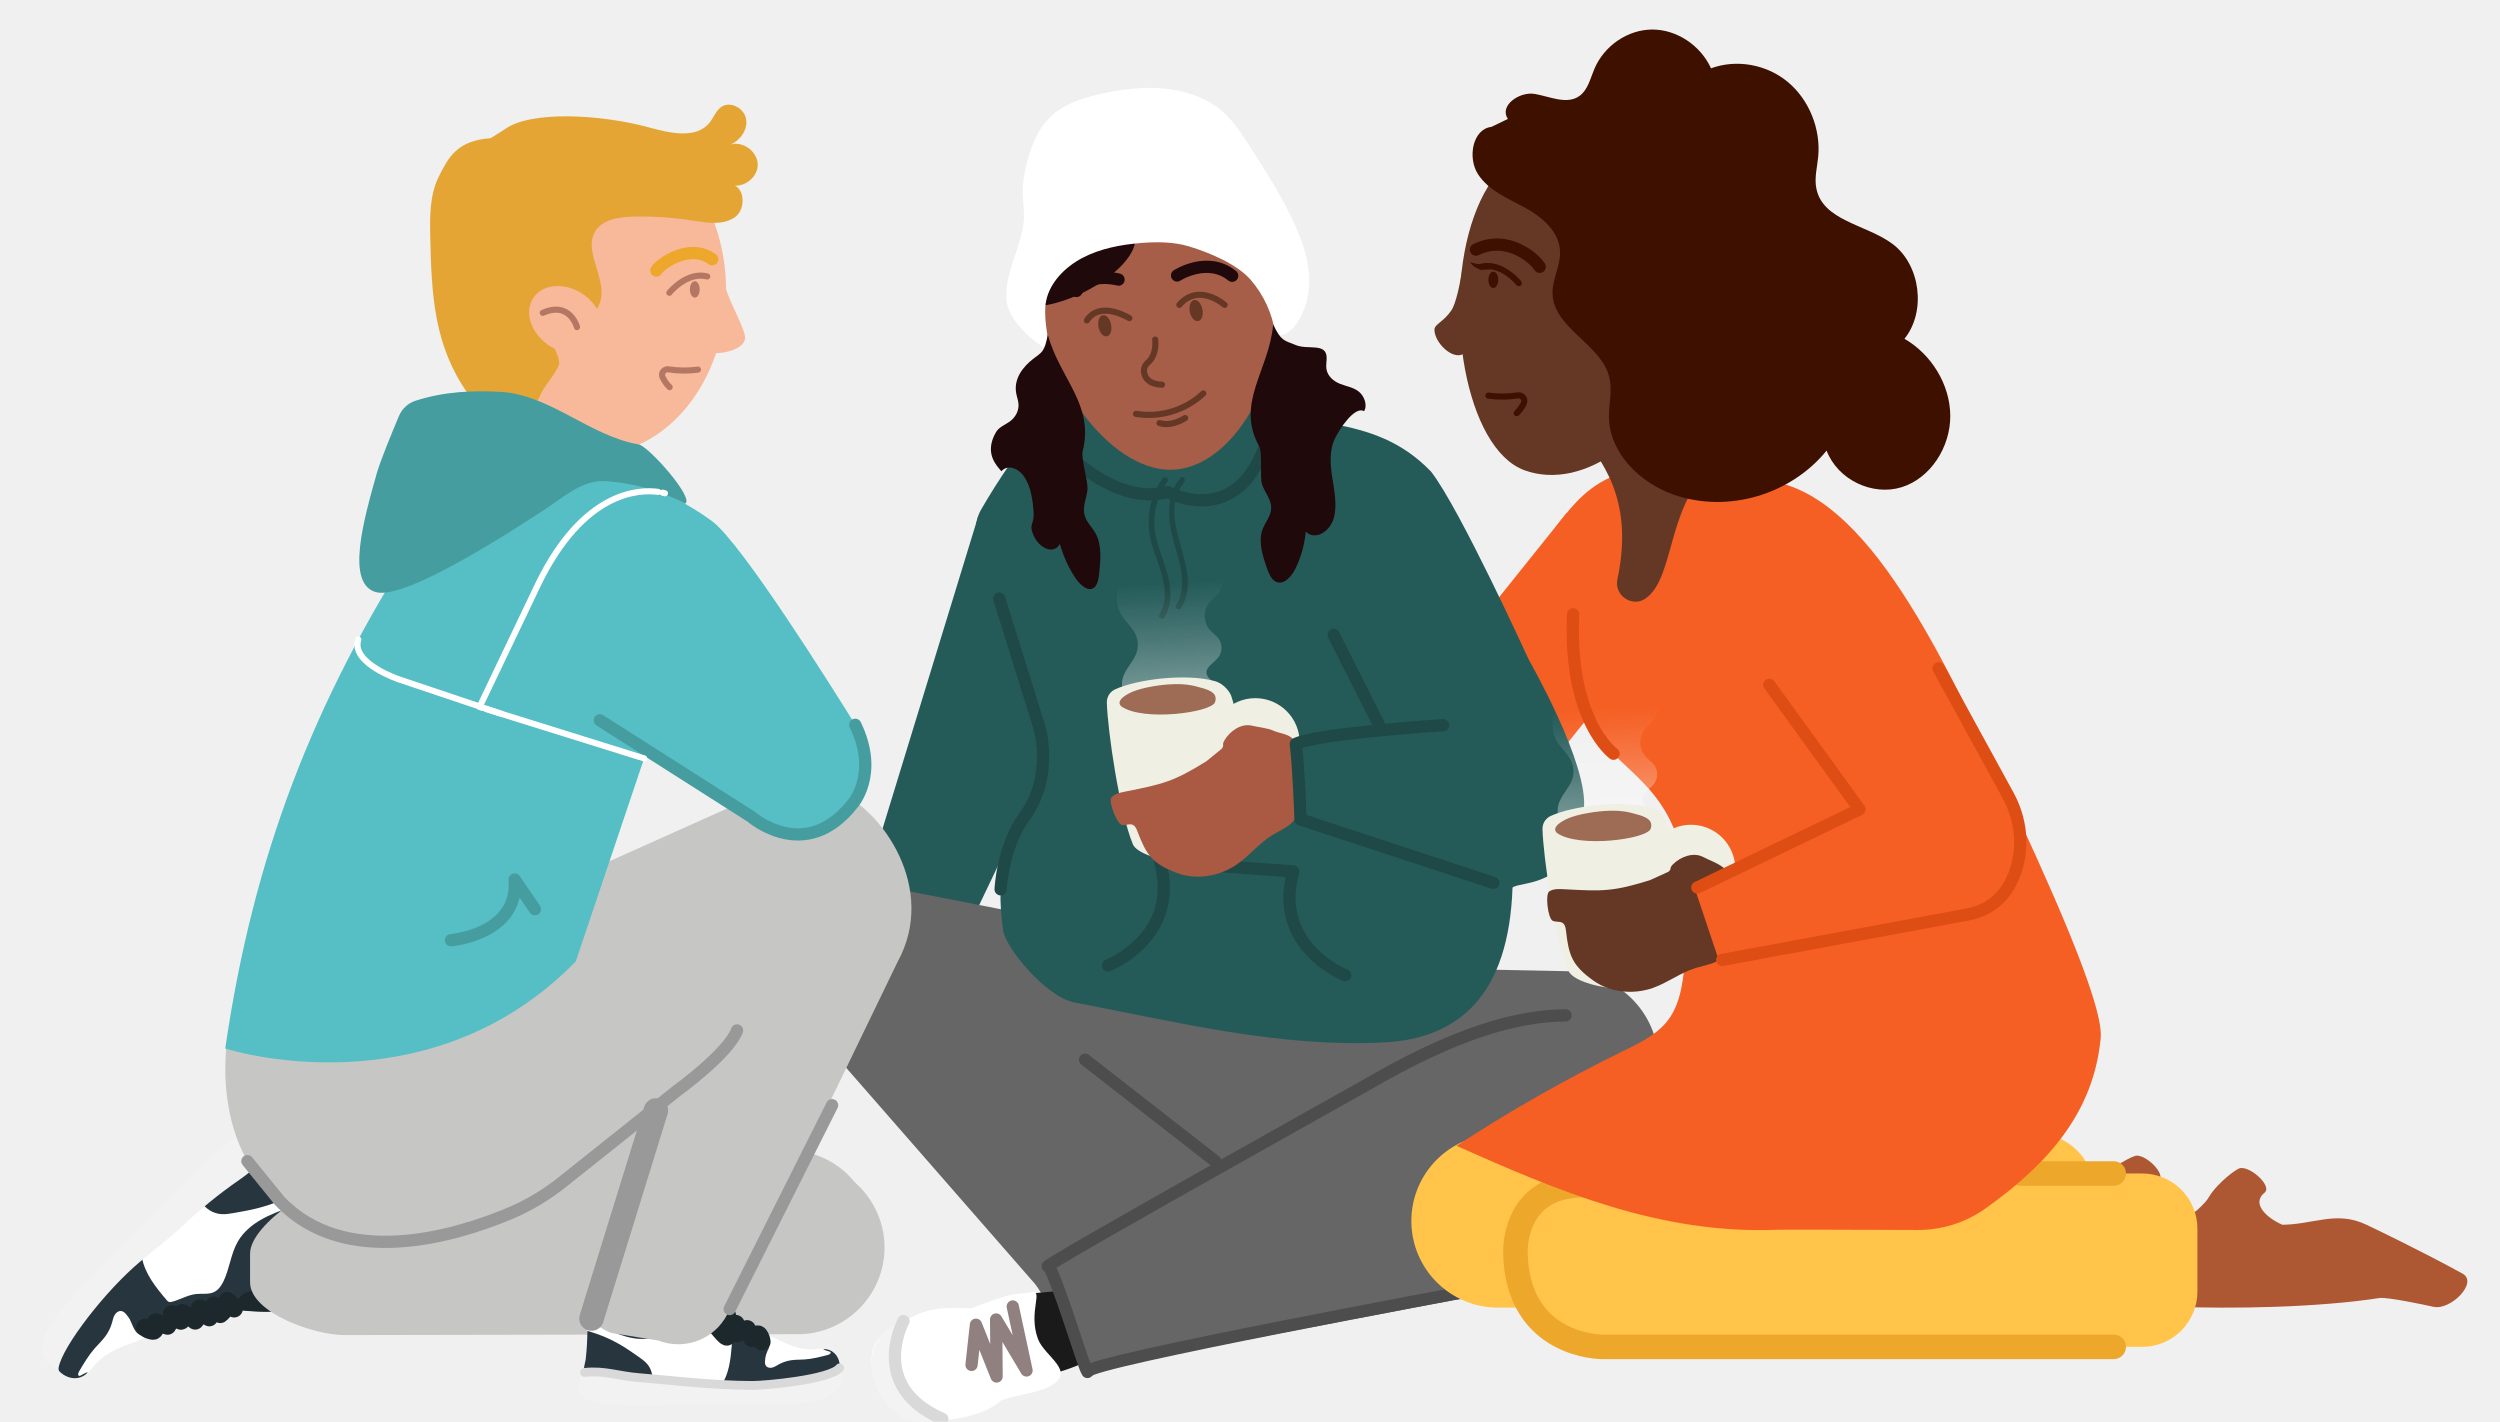
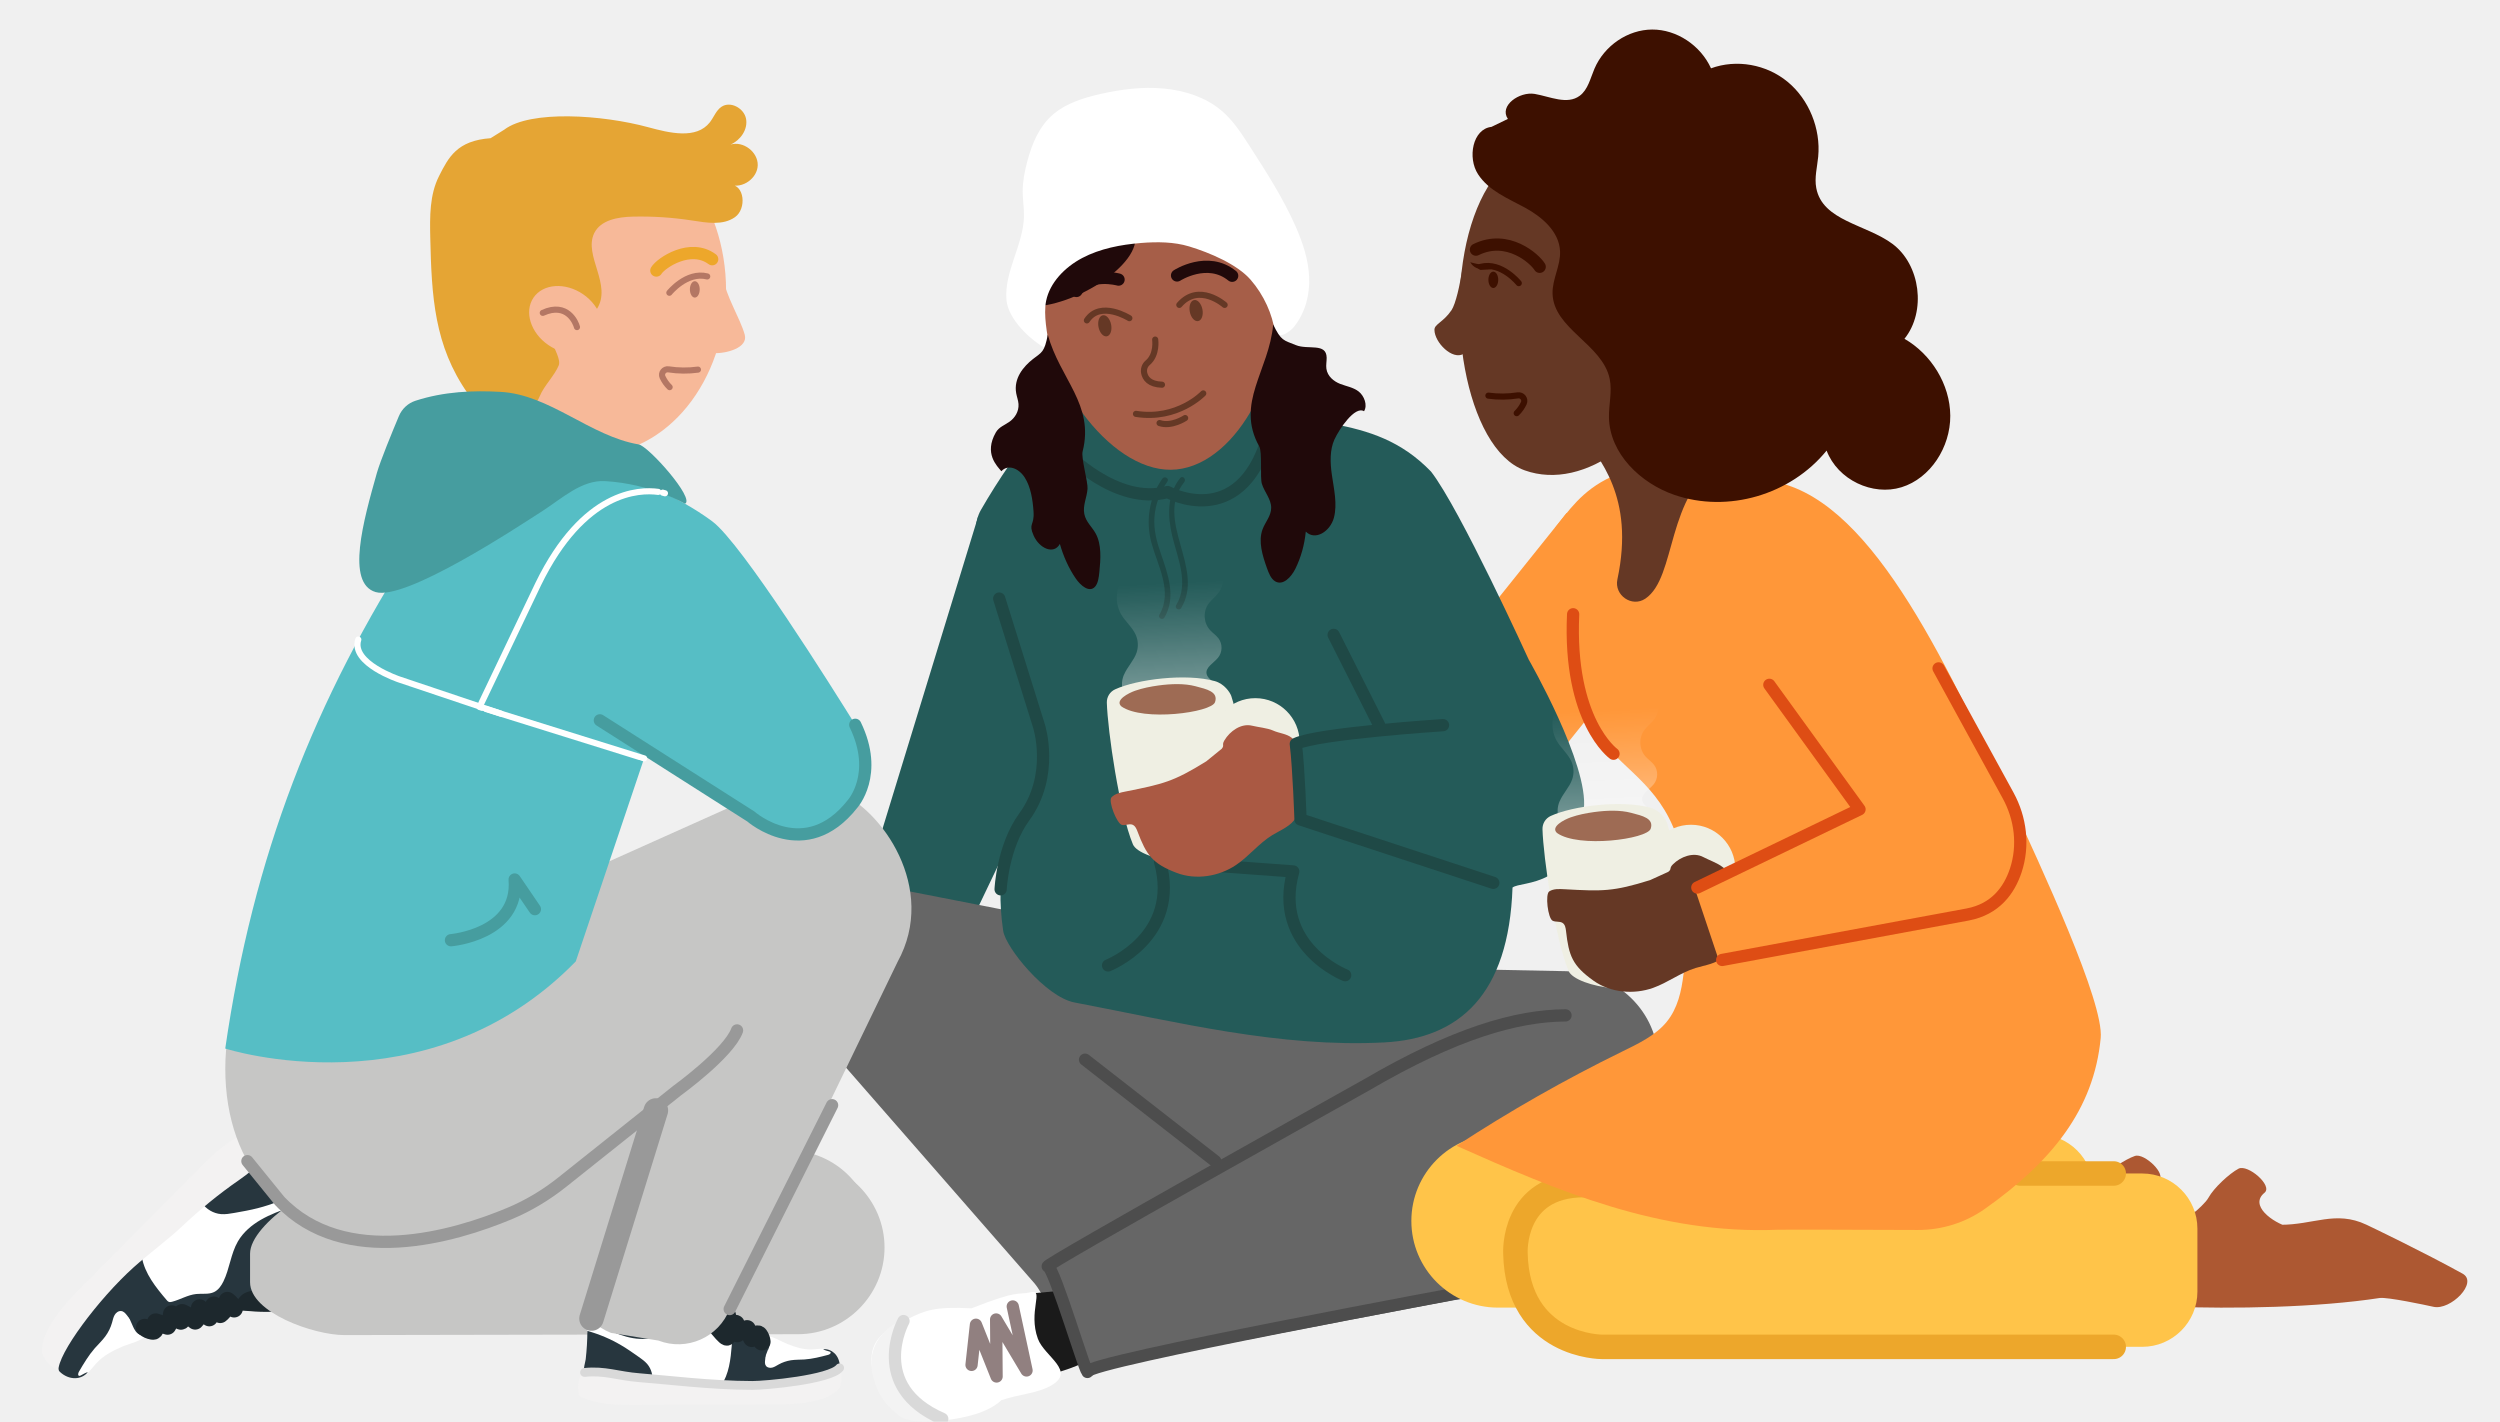
<svg xmlns="http://www.w3.org/2000/svg" width="204" height="116" viewBox="0 0 204 116" fill="none">
  <g clip-path="url(#clip0_630_14857)">
-     <path d="M127.833 41.859L100.189 76.37L109.392 83.754L137.035 49.243L127.833 41.859Z" fill="#F55F24" />
+     <path d="M127.833 41.859L100.189 76.37L109.392 83.754L137.035 49.243L127.833 41.859Z" fill="#FF9739" />
    <path d="M79.82 42.135L70.501 72.566L79.149 75.426L90.415 51.864" fill="#245B59" />
    <path d="M105.311 78.816L73.318 72.562C69.901 72.668 66.886 74.864 65.847 78.005C65.033 80.46 65.558 83.11 67.238 85.058L84.388 104.69C85.937 106.488 87.021 111.777 89.481 111.657L118.88 106.03C120.399 105.955 122.24 105.084 123.496 104.24C126.301 102.355 132.219 101.473 133.948 96.278C135.002 93.106 135.31 89.623 135.313 86.646C135.313 82.589 131.976 79.33 127.745 79.248L105.731 78.812C105.592 78.812 105.45 78.812 105.311 78.812V78.816Z" fill="#666666" />
    <path d="M82.588 105.681L85.179 112.321C85.179 112.321 88.483 111.409 88.371 111.101C88.258 110.793 86.316 105.347 86.316 105.347L82.588 105.685V105.681Z" fill="#1A1A1A" />
    <path d="M74.038 107.651C73.029 108.102 71.987 108.665 71.469 109.547C70.951 110.425 71.075 111.42 71.311 112.309C71.559 113.24 71.938 114.164 72.677 114.824C73.775 115.808 75.538 116.078 77.214 115.879C78.538 115.722 80.578 115.335 81.711 114.254C83.185 113.758 84.651 113.695 85.746 113.075C87.862 111.882 85.229 110.707 84.692 109.246C83.879 107.024 85.206 105.2 84.152 105.44C82.967 105.711 83.29 105.177 79.277 106.758C76.269 106.608 75.478 106.923 74.038 107.651Z" fill="white" />
    <path d="M82.641 106.607L83.766 111.829L81.284 107.67L81.321 112.321L79.637 108.098L79.277 111.375" stroke="#918080" stroke-linecap="round" stroke-linejoin="round" />
    <path d="M71.574 113.312C71.956 114.239 72.635 114.956 73.415 115.545C74.349 116.247 76.404 115.921 76.888 115.94C72.144 114.036 72.635 109.13 73.726 107.58C73.726 107.58 72.53 108.222 71.979 108.894C70.831 110.215 70.947 111.788 71.574 113.312Z" fill="#F3F3F3" />
    <path d="M73.727 107.798C73.727 107.798 70.805 113.136 76.888 115.778" stroke="#D9D9D9" stroke-linecap="round" stroke-linejoin="round" />
    <path d="M127.746 82.855C123.782 82.877 118.734 84.3 111.484 88.541C111.484 88.541 84.981 103.342 85.499 103.342C86.016 103.342 88.765 112.719 88.765 111.915C88.765 111.112 119.945 105.343 119.945 105.343" stroke="#4D4D4D" stroke-linecap="round" stroke-linejoin="round" />
    <path d="M99.165 94.754L88.54 86.47" stroke="#4D4D4D" stroke-linecap="round" stroke-linejoin="round" />
    <path d="M124.746 53.828C124.746 53.828 119.147 41.539 116.777 38.487C111.882 33.401 106.054 35.27 99.837 32.26C92.385 28.652 100.452 25.608 92.778 28.254C87.817 29.966 82.735 36.91 80.039 41.617C77.871 45.397 84.535 55.495 85 58.779C86.414 68.708 80.444 66.02 81.858 75.949C82.049 77.304 85.327 81.354 87.678 81.801C96.09 83.407 104.427 85.502 112.947 85.062C119.098 84.743 123.118 81.166 123.422 72.424C124.168 71.835 128.541 72.612 129.239 66.031C129.677 62.413 124.746 53.828 124.746 53.828Z" fill="#245B59" />
    <path d="M109.767 79.578C109.767 79.578 103.819 77.251 105.529 71.11L94.657 70.311C96.367 76.448 90.419 78.779 90.419 78.779" stroke="#1F4946" stroke-linecap="round" stroke-linejoin="round" />
    <path d="M86.901 36.854C86.901 36.854 91.06 41.295 95.279 40.15C95.279 40.15 101.107 43.363 103.425 35.762" stroke="#1F4946" stroke-linecap="round" stroke-linejoin="round" />
    <path d="M96.304 39.005C95.216 40.36 95.269 42.117 95.651 43.727C96.082 45.544 97.054 47.605 95.978 49.38C95.82 49.639 96.225 49.876 96.383 49.616C98.355 46.362 94.144 42.443 96.638 39.335C96.825 39.102 96.495 38.768 96.308 39.005H96.304Z" fill="#1F4946" />
    <path d="M94.852 39.053C93.769 40.593 93.472 42.496 93.96 44.305C94.447 46.114 95.722 48.284 94.609 50.157C94.455 50.416 94.86 50.652 95.014 50.393C96.007 48.723 95.295 46.824 94.717 45.15C94.383 44.185 94.125 43.213 94.204 42.184C94.282 41.156 94.657 40.146 95.261 39.29C95.434 39.042 95.029 38.809 94.856 39.053H94.852Z" fill="#1F4946" />
    <path opacity="0.48" d="M91.713 55.07C91.976 54.432 92.523 53.906 92.745 53.253C92.902 52.784 92.88 52.266 92.681 51.812C92.407 51.189 91.83 50.723 91.485 50.13C90.84 49.015 91.132 47.574 91.95 46.549C92.621 45.708 93.66 44.984 93.716 43.944C94.065 43.779 94.485 43.839 94.868 43.907C95.591 44.031 96.315 44.154 97.039 44.278C97.789 44.406 98.588 44.556 99.124 45.051C99.634 45.521 99.814 46.215 99.829 46.88C99.84 47.375 99.769 47.889 99.48 48.306C99.24 48.651 98.873 48.91 98.625 49.248C98.149 49.898 98.205 50.832 98.749 51.425C98.959 51.654 99.233 51.834 99.42 52.078C99.777 52.544 99.762 53.223 99.383 53.681C99.026 54.109 98.352 54.454 98.457 54.984C98.513 55.265 98.783 55.457 98.996 55.663C99.503 56.147 99.758 56.909 99.431 57.514C99.023 58.272 97.965 58.46 97.058 58.557C96.443 58.621 95.828 58.689 95.216 58.752C95.021 58.775 94.823 58.794 94.631 58.756C94.17 58.67 93.69 58.362 93.255 58.201C92.82 58.039 92.497 57.852 92.201 57.525C91.601 56.861 91.368 55.896 91.706 55.074L91.713 55.07Z" fill="url(#paint0_linear_630_14857)" />
    <path d="M90.989 56.252C90.566 56.447 90.303 56.875 90.318 57.341C90.382 59.604 91.346 66.263 92.444 68.895C93.007 70.242 99.112 71.297 100.177 68.959C101.186 66.751 100.815 63.594 100.901 61.166C100.954 59.694 100.954 58.185 100.474 56.8C100.365 56.485 99.889 55.791 99.135 55.58C96.787 54.927 92.782 55.426 90.989 56.252Z" fill="#EFEFE3" />
    <path d="M91.506 57.645C90.936 57.135 92.106 56.545 92.624 56.365C93.235 56.151 93.884 56.024 94.533 55.934C95.568 55.795 96.644 55.757 97.556 55.998C98.467 56.238 99.434 56.444 99.146 57.296C98.857 58.148 93.261 58.892 91.503 57.642L91.506 57.645Z" fill="#9E6B54" />
    <path d="M102.435 64.214C104.434 64.214 106.054 62.593 106.054 60.592C106.054 58.592 104.434 56.97 102.435 56.97C100.437 56.97 98.816 58.592 98.816 60.592C98.816 62.593 100.437 64.214 102.435 64.214Z" fill="#EFEFE3" />
    <path d="M98.43 62.127C95.737 63.798 94.897 63.978 91.855 64.586C91.435 64.669 90.982 64.759 90.697 65.063C90.412 65.367 91.135 67.221 91.555 67.315C91.825 67.375 92.118 67.203 92.38 67.285C92.624 67.364 92.737 67.623 92.823 67.856C93.543 69.766 94.034 70.472 96.014 71.226C97.593 71.831 99.476 71.519 100.864 70.581C101.925 69.864 102.72 68.82 103.815 68.148C104.52 67.717 105.386 67.398 105.761 66.684C105.986 66.257 105.994 65.757 105.994 65.277C105.994 64.211 105.994 63.145 105.994 62.082C105.994 61.407 105.953 60.641 105.409 60.206C104.985 59.864 104.378 59.838 103.875 59.609C103.433 59.41 102.645 59.335 102.172 59.218C101.284 58.997 100.361 59.654 99.911 60.416C99.678 60.806 99.937 60.799 99.694 61.099" fill="#AA5943" />
    <path d="M121.854 72.04L106.122 66.868C106.122 66.868 105.987 62.746 105.739 60.701C107.487 59.841 117.751 59.173 117.751 59.173" stroke="#1F4946" stroke-linecap="round" stroke-linejoin="round" />
    <path d="M112.545 59.177L108.825 51.805" stroke="#1F4946" stroke-linecap="round" stroke-linejoin="round" />
    <path d="M168.159 98.38C168.83 97.892 171.02 96.822 171.53 96.165C172.04 95.508 173.42 94.596 174.208 94.326C174.992 94.056 176.878 95.891 176.113 96.327C174.763 97.096 176.477 98.56 177.827 99.074C178.108 99.183 176.822 98.778 177.122 98.811C179.822 99.138 181.739 98.263 184.105 99.607C184.559 99.866 188.489 102.134 191.489 104.082C192.719 104.877 190.199 106.679 188.849 106.236C188.257 106.041 185.181 105.076 184.559 105.091C179.447 105.208 172.592 104.536 167.54 103.77" fill="#AD5832" />
    <path d="M177.114 100.599C177.726 99.975 179.781 98.515 180.212 97.731C180.643 96.942 181.911 95.764 182.661 95.366C183.411 94.968 185.492 96.751 184.784 97.329C183.527 98.35 185.399 99.743 186.797 100.141C187.09 100.223 185.766 99.938 186.066 99.942C188.785 99.957 190.589 98.752 193.094 99.934C193.574 100.159 197.741 102.16 200.944 103.928C202.256 104.653 199.961 106.954 198.566 106.634C197.955 106.496 194.789 105.824 194.174 105.918C189.111 106.695 182.222 106.822 177.114 106.619" fill="#AD5832" />
    <path d="M119.42 28.877C118.52 29.403 117.065 27.962 117.05 26.918C117.042 26.445 117.766 26.306 118.441 25.315C118.779 24.82 119.154 23.172 119.278 22.136" fill="#653825" />
    <path d="M122.233 92.559H166.317C168.8 92.559 170.817 94.578 170.817 97.063V102.198C170.817 104.683 168.8 106.702 166.317 106.702H122.233C118.332 106.702 115.167 103.534 115.167 99.63C115.167 95.727 118.332 92.559 122.233 92.559Z" fill="#FFC449" />
    <path d="M130.724 95.757H174.808C177.291 95.757 179.309 97.776 179.309 100.261V105.396C179.309 107.881 177.291 109.901 174.808 109.901H130.724C126.823 109.901 123.658 106.733 123.658 102.829C123.658 98.925 126.823 95.757 130.724 95.757Z" fill="#FFC449" />
    <path d="M129.264 96.702C123.361 96.702 123.658 102.261 123.658 102.261C123.827 109.926 130.723 109.904 130.723 109.904H172.479" stroke="#EDA72B" stroke-width="2" stroke-linecap="round" stroke-linejoin="round" />
    <path d="M164.854 95.757H172.479" stroke="#EDA72B" stroke-width="2" stroke-linecap="round" stroke-linejoin="round" />
-     <path d="M135.992 83.395C135.085 84.495 133.697 85.156 132.373 85.805C127.689 88.099 123.17 90.67 118.854 93.5C127.097 97.179 135.467 100.745 145.06 100.347C145.525 100.328 152.527 100.351 156.48 100.366C158.449 100.373 160.377 99.773 161.982 98.632C167.393 94.799 170.859 90.561 171.417 84.705C171.695 81.815 166.692 71.023 163.861 64.909C157.92 52.078 151.736 39.511 143.594 39.173C131.601 35.761 128.901 40.573 126.902 43.062L127.547 44.312C126.977 46.733 128.447 51.178 128.683 54.642C129.418 65.359 139.653 60.46 137.376 79.477C137.211 80.862 136.904 82.288 135.992 83.392V83.395Z" fill="#F55F24" />
+     <path d="M135.992 83.395C135.085 84.495 133.697 85.156 132.373 85.805C127.689 88.099 123.17 90.67 118.854 93.5C127.097 97.179 135.467 100.745 145.06 100.347C145.525 100.328 152.527 100.351 156.48 100.366C158.449 100.373 160.377 99.773 161.982 98.632C167.393 94.799 170.859 90.561 171.417 84.705C171.695 81.815 166.692 71.023 163.861 64.909C157.92 52.078 151.736 39.511 143.594 39.173C131.601 35.761 128.901 40.573 126.902 43.062L127.547 44.312C126.977 46.733 128.447 51.178 128.683 54.642C129.418 65.359 139.653 60.46 137.376 79.477C137.211 80.862 136.904 82.288 135.992 83.392V83.395Z" fill="#FF9739" />
    <path d="M129.137 35.476C130.386 37.375 133.438 40.457 131.979 47.278C131.702 48.573 133.165 49.59 134.26 48.85C136.851 47.101 135.88 40.371 140.53 37.533C141.235 37.101 134.818 38.318 135.167 37.567C135.842 36.118 134.203 35.153 133.427 32.747" fill="#653825" />
    <path d="M137.973 28.318C135.359 35.623 129.291 40.127 124.42 38.382C119.548 36.636 117.662 24.97 120.276 17.665C122.889 10.36 129.014 10.18 133.885 11.925C138.757 13.671 140.587 21.009 137.973 28.314V28.318Z" fill="#653825" />
    <path d="M24.602 97.746C24.726 98.008 24.879 98.376 24.879 98.376C24.879 98.376 24.249 98.594 24.148 98.62C22.678 98.966 21.523 100.069 20.447 101.128C19.921 101.642 19.378 102.19 19.19 102.899C19.07 103.342 19.104 103.815 18.973 104.254C18.804 104.825 18.376 105.29 17.885 105.621C17.394 105.951 16.828 106.161 16.272 106.368C15.515 106.649 14.69 106.935 13.914 106.713C13.152 106.495 12.597 105.831 12.248 105.122C11.9 104.412 11.705 103.635 11.371 102.914C11.315 102.79 11.251 102.659 11.262 102.524C11.277 102.359 11.397 102.227 11.51 102.107C12.455 101.124 13.471 100.212 14.551 99.378C14.836 99.161 15.125 98.943 15.361 98.673C15.496 98.515 15.612 98.342 15.759 98.196C16.085 97.873 16.565 97.712 17.019 97.776C17.484 97.839 17.892 98.117 18.343 98.241C18.864 98.387 19.423 98.327 19.948 98.196C20.506 98.057 21.02 97.746 21.59 97.663C24.324 97.273 24.103 96.71 24.602 97.757V97.746Z" fill="white" />
    <path d="M7.886 111.21C7.541 111.586 7.26 112.048 6.799 112.262C6.604 112.352 6.341 112.378 6.199 112.22C6.015 112.018 6.146 111.698 6.289 111.466C7.29 109.799 8.415 108.204 9.649 106.702C9.694 106.646 9.746 106.586 9.818 106.575C9.874 106.567 9.934 106.59 9.983 106.62C10.376 106.86 10.466 107.378 10.669 107.795C10.965 108.395 11.453 108.587 11.989 108.891C11.697 109.401 10.459 109.671 9.938 109.9C9.191 110.227 8.449 110.606 7.89 111.214L7.886 111.21Z" fill="white" />
    <path d="M24.324 97.262C23.293 97.847 22.183 98.294 21.032 98.587C20.405 98.748 19.764 98.861 19.127 98.973C18.767 99.037 18.399 99.101 18.031 99.071C17.42 99.018 16.835 98.677 16.486 98.17C18.095 97.232 19.592 96.102 20.934 94.814C21.11 94.645 21.504 94.206 21.785 94.296C22.033 94.375 22.363 95.032 22.528 95.238C23.091 95.944 23.691 96.62 24.321 97.265L24.324 97.262Z" fill="#27363E" />
    <path d="M22.224 107.04C22.333 107.036 22.449 107.028 22.528 106.957C22.659 106.844 22.641 106.638 22.618 106.465C22.566 106.09 22.558 105.703 22.592 105.324C22.629 104.908 22.708 104.442 22.464 104.1C22.307 103.883 22.052 103.766 21.823 103.635C21.422 103.406 21.062 103.106 20.765 102.753C20.484 103.087 20.383 103.534 20.192 103.928C19.873 104.577 18.497 105.763 18.834 106.585C18.992 106.976 19.993 106.95 20.379 106.987C20.994 107.047 21.609 107.062 22.224 107.04Z" fill="#1D282D" />
    <path d="M6.135 112.46C5.678 112.471 5.228 112.265 4.894 111.95C4.838 111.897 4.785 111.837 4.767 111.762C4.744 111.668 4.624 111.398 4.662 111.308C4.913 110.726 5.018 110.238 5.273 109.652C5.419 109.315 5.873 109.056 6.064 108.744C6.327 108.32 6.432 107.723 6.769 107.359C7.977 106.053 9.676 104.213 9.646 104.307C9.619 104.401 9.754 104.724 9.781 104.818C9.949 105.411 10.114 106.004 10.283 106.597C10.403 107.025 10.534 107.472 10.85 107.787C10.441 107.644 10.309 107.021 9.882 106.98C9.664 106.961 9.462 107.115 9.353 107.306C9.244 107.498 9.203 107.715 9.143 107.926C9.031 108.331 8.839 108.718 8.588 109.056C8.333 109.401 8.018 109.694 7.733 110.017C7.223 110.602 6.825 111.274 6.435 111.942C6.368 112.059 6.338 112.257 6.469 112.272C6.51 112.276 6.548 112.257 6.585 112.239C6.773 112.141 6.975 112.013 7.167 111.965C6.934 112.272 6.518 112.46 6.135 112.46Z" fill="#27363E" />
    <path d="M10.842 108.222C10.966 108.496 11.124 108.796 11.405 108.902C11.57 108.962 11.75 108.943 11.919 108.909C12.631 108.755 13.235 108.297 13.921 108.061C14.536 107.851 15.196 107.824 15.845 107.745C16.925 107.614 17.987 107.329 18.98 106.908C19.04 106.882 19.104 106.856 19.149 106.803C19.213 106.728 19.224 106.623 19.239 106.525C19.326 106.026 19.693 105.595 20.169 105.429C20.409 105.347 20.687 105.321 20.867 105.148C21.129 104.893 21.069 104.457 21.006 104.089C20.934 103.658 20.893 103.218 20.878 102.783C20.871 102.535 20.874 102.276 20.987 102.062C21.103 101.841 21.317 101.694 21.523 101.559C22.532 100.891 23.829 100.152 24.898 99.585C24.996 99.532 25.101 99.476 25.153 99.379C25.232 99.236 25.18 99.052 25.123 98.894C25.048 98.677 24.857 98.286 24.857 98.286C24.857 98.286 23.961 98.399 23.702 98.493C22.881 98.793 22.052 99.093 21.294 99.529C20.537 99.964 19.851 100.546 19.412 101.3C18.83 102.306 18.737 103.534 18.227 104.574C18.054 104.923 17.818 105.264 17.465 105.433C17.026 105.643 16.502 105.538 16.01 105.591C15.316 105.666 14.705 106.052 14.034 106.225C13.944 106.248 13.846 106.266 13.76 106.225C13.696 106.199 13.648 106.143 13.602 106.09C12.714 105.047 11.81 103.924 11.577 102.584C11.607 102.757 10.449 103.68 10.287 103.842C9.965 104.168 9.62 104.386 9.687 104.874C9.834 105.989 10.385 107.194 10.842 108.218V108.222Z" fill="#27363E" />
    <path d="M14.806 100.118C13.775 101.094 12.121 102.325 10.913 103.406C8.044 105.985 4.646 110.531 4.77 111.875C4.189 111.537 3.428 110.884 3.424 110.212C3.424 109.54 3.683 108.89 4.009 108.301C4.774 106.916 5.903 105.775 7.017 104.652C8.745 102.911 10.478 101.169 12.207 99.424C13.572 98.046 14.941 96.672 16.306 95.295C16.891 94.705 17.476 94.116 18.132 93.613C18.759 93.132 19.445 92.731 20.173 92.419C20.263 92.382 20.36 92.344 20.458 92.348C20.574 92.355 20.679 92.423 20.773 92.494C21.275 92.873 22.085 93.737 21.703 94.341C21.32 94.945 20.135 95.854 19.524 96.278C17.847 97.438 16.291 98.714 14.81 100.114L14.806 100.118Z" fill="#F3F2F2" />
    <path d="M11.81 108.328C11.986 108.47 12.196 108.564 12.417 108.602C12.458 108.609 12.507 108.613 12.545 108.602C12.627 108.572 12.657 108.474 12.672 108.388C12.702 108.223 12.717 108.054 12.71 107.885C13.028 107.99 13.351 108.095 13.67 108.2C13.865 107.915 13.985 107.573 14.011 107.228C14.21 107.457 14.454 107.648 14.727 107.78C14.746 107.791 14.772 107.798 14.791 107.787C14.813 107.776 14.817 107.75 14.817 107.723C14.832 107.524 14.851 107.322 14.866 107.123C15.245 107.299 15.601 107.517 15.927 107.78C16.201 107.521 16.254 107.115 16.291 106.74C16.554 106.999 16.816 107.258 17.079 107.513C17.315 107.235 17.45 106.875 17.457 106.511C17.724 106.665 17.919 106.943 17.971 107.247C18.316 106.984 18.534 106.567 18.556 106.132C18.789 106.305 18.976 106.533 19.104 106.792" stroke="#1D282D" stroke-width="1.43" stroke-linecap="round" stroke-linejoin="round" />
    <path d="M28.847 96.034L65.112 94.728C68.998 94.728 72.178 97.911 72.178 101.799C72.178 105.688 68.998 108.871 65.112 108.871L28.105 108.943C25.618 108.943 20.405 107.118 20.405 104.63V102.302C20.405 99.814 26.361 96.03 28.847 96.03V96.034Z" fill="#C6C6C5" />
    <path d="M48.053 108.144C48.135 107.911 48.267 107.596 48.267 107.596C48.267 107.596 48.78 107.844 48.855 107.893C49.95 108.572 51.316 108.606 52.602 108.617C53.228 108.625 53.888 108.621 54.428 108.309C54.766 108.114 55.032 107.81 55.377 107.622C55.823 107.378 56.36 107.356 56.858 107.457C57.357 107.558 57.822 107.769 58.284 107.983C58.91 108.272 59.581 108.595 59.915 109.199C60.245 109.788 60.178 110.528 59.96 111.17C59.742 111.811 59.39 112.397 59.157 113.031C59.116 113.14 59.075 113.257 58.985 113.332C58.876 113.422 58.722 113.429 58.584 113.433C57.421 113.456 56.255 113.392 55.1 113.242C54.796 113.204 54.488 113.155 54.184 113.181C54.008 113.197 53.832 113.23 53.656 113.23C53.266 113.23 52.88 113.035 52.639 112.724C52.396 112.404 52.317 111.992 52.122 111.642C51.897 111.241 51.522 110.937 51.124 110.7C50.704 110.449 50.206 110.325 49.812 110.028C47.925 108.61 47.719 109.086 48.049 108.152L48.053 108.144Z" fill="white" />
    <path d="M66.271 110.115C66.706 110.096 67.156 109.987 67.561 110.137C67.734 110.201 67.906 110.344 67.899 110.528C67.887 110.761 67.617 110.873 67.389 110.929C65.776 111.331 64.137 111.613 62.483 111.778C62.423 111.785 62.356 111.789 62.303 111.751C62.262 111.721 62.243 111.673 62.232 111.624C62.138 111.241 62.397 110.873 62.525 110.498C62.708 109.957 62.528 109.544 62.389 109.038C62.873 108.906 63.785 109.492 64.238 109.668C64.887 109.923 65.562 110.141 66.267 110.115H66.271Z" fill="white" />
    <path d="M47.928 108.602C48.907 108.872 49.849 109.273 50.719 109.791C51.195 110.073 51.649 110.392 52.102 110.711C52.361 110.891 52.62 111.075 52.823 111.315C53.16 111.717 53.306 112.276 53.213 112.794C51.675 112.389 50.089 112.164 48.498 112.134C48.288 112.13 47.79 112.156 47.673 111.931C47.572 111.736 47.767 111.139 47.794 110.914C47.88 110.148 47.925 109.379 47.932 108.605L47.928 108.602Z" fill="#27363E" />
    <path d="M55.099 103.966C55.032 103.902 54.957 103.838 54.863 103.831C54.713 103.819 54.604 103.955 54.514 104.075C54.319 104.334 54.09 104.57 53.843 104.777C53.569 105.006 53.239 105.238 53.183 105.595C53.145 105.82 53.232 106.045 53.292 106.267C53.397 106.646 53.431 107.044 53.397 107.438C53.768 107.408 54.098 107.198 54.451 107.078C55.036 106.879 56.581 106.995 56.873 106.293C57.012 105.963 56.393 105.37 56.183 105.115C55.849 104.709 55.486 104.322 55.099 103.966Z" fill="#1D282D" />
    <path d="M68.087 110.418C68.372 110.689 68.518 111.083 68.529 111.477C68.529 111.541 68.529 111.612 68.492 111.668C68.451 111.74 68.357 111.976 68.282 112.006C67.775 112.205 67.419 112.438 66.913 112.637C66.62 112.753 66.189 112.637 65.885 112.708C65.473 112.806 65.049 113.102 64.625 113.117C63.106 113.177 60.972 113.26 61.044 113.222C61.115 113.181 61.231 112.907 61.269 112.832C61.528 112.374 61.782 111.912 62.041 111.454C62.225 111.124 62.416 110.775 62.416 110.396C62.578 110.726 62.278 111.184 62.514 111.469C62.634 111.612 62.848 111.642 63.028 111.593C63.208 111.544 63.365 111.436 63.53 111.345C63.845 111.169 64.19 111.053 64.546 110.996C64.906 110.944 65.278 110.955 65.642 110.933C66.302 110.888 66.947 110.722 67.588 110.553C67.697 110.523 67.835 110.422 67.768 110.332C67.746 110.306 67.712 110.291 67.678 110.283C67.505 110.231 67.307 110.186 67.164 110.099C67.49 110.054 67.854 110.193 68.087 110.426V110.418Z" fill="#27363E" />
    <path d="M62.686 110.133C62.78 109.893 62.866 109.615 62.757 109.382C62.694 109.247 62.574 109.15 62.45 109.067C61.925 108.729 61.287 108.643 60.728 108.369C60.23 108.125 59.813 107.742 59.375 107.397C58.643 106.822 57.83 106.353 56.974 106.008C56.922 105.985 56.866 105.966 56.809 105.97C56.727 105.974 56.656 106.034 56.588 106.083C56.236 106.334 55.752 106.372 55.366 106.184C55.171 106.09 54.991 105.936 54.773 105.933C54.458 105.929 54.237 106.229 54.049 106.488C53.832 106.792 53.592 107.081 53.337 107.355C53.194 107.509 53.033 107.663 52.834 107.727C52.632 107.791 52.414 107.749 52.208 107.708C51.195 107.502 49.965 107.164 48.975 106.86C48.885 106.834 48.788 106.804 48.694 106.83C48.559 106.867 48.484 107.01 48.42 107.141C48.334 107.318 48.214 107.671 48.214 107.671C48.214 107.671 48.821 108.144 49.035 108.245C49.714 108.56 50.393 108.879 51.113 109.074C51.833 109.27 52.598 109.333 53.318 109.142C54.274 108.887 55.073 108.2 56.011 107.881C56.326 107.772 56.675 107.708 56.989 107.821C57.383 107.96 57.638 108.339 57.965 108.602C58.43 108.977 59.03 109.112 59.54 109.412C59.607 109.454 59.678 109.502 59.705 109.574C59.727 109.63 59.724 109.69 59.716 109.75C59.622 110.918 59.491 112.145 58.823 113.091C58.91 112.967 60.17 113.113 60.361 113.11C60.751 113.11 61.092 113.181 61.347 112.851C61.932 112.089 62.326 111.026 62.667 110.133H62.686Z" fill="#27363E" />
    <path d="M55.403 112.633C56.614 112.667 58.355 112.926 59.739 113.001C63.028 113.181 67.82 112.486 68.559 111.601C68.709 112.156 68.773 113.012 68.368 113.417C67.963 113.823 67.415 114.059 66.864 114.217C65.566 114.592 64.198 114.6 62.847 114.604C60.751 114.611 58.655 114.615 56.558 114.622C54.901 114.626 53.247 114.634 51.589 114.637C50.88 114.637 50.172 114.641 49.47 114.551C48.803 114.465 48.143 114.292 47.516 114.04C47.438 114.01 47.359 113.973 47.303 113.909C47.235 113.834 47.216 113.729 47.201 113.631C47.13 113.098 47.16 112.089 47.753 111.953C48.349 111.818 49.613 111.987 50.239 112.1C51.953 112.411 53.663 112.584 55.403 112.633Z" fill="#F3F2F2" />
    <path d="M62.165 109.484C62.146 109.292 62.075 109.108 61.963 108.951C61.94 108.921 61.918 108.89 61.884 108.875C61.816 108.845 61.741 108.887 61.678 108.928C61.558 109.011 61.449 109.104 61.351 109.206C61.22 108.951 61.093 108.692 60.961 108.436C60.669 108.493 60.391 108.624 60.166 108.815C60.185 108.556 60.151 108.294 60.065 108.05C60.057 108.031 60.05 108.012 60.031 108.008C60.013 108.001 59.994 108.016 59.979 108.031C59.847 108.144 59.716 108.252 59.585 108.365C59.461 108.031 59.379 107.682 59.341 107.329C59.022 107.321 58.741 107.535 58.494 107.738C58.494 107.423 58.49 107.107 58.486 106.796C58.415 107.175 60.954 111.526 57.65 107.171C57.582 106.916 57.635 106.631 57.785 106.417C57.417 106.368 57.035 106.488 56.761 106.736C56.724 106.492 56.75 106.237 56.828 106.004" stroke="#1D282D" stroke-width="1.43" stroke-linecap="round" stroke-linejoin="round" />
    <path d="M68.514 111.619C67.745 112.576 62.495 113.053 61.389 113.053C58.051 113.049 54.331 112.584 52.156 112.419C50.43 112.287 49.354 111.814 47.7 111.991" stroke="#D9D9D9" stroke-width="0.72" stroke-miterlimit="10" stroke-linecap="round" />
    <path d="M31.427 84.487L66.399 94.183C70.104 95.354 72.178 99.348 71.004 103.057C69.834 106.766 65.844 108.841 62.138 107.666L28.337 96.968C25.967 96.218 24.654 93.688 25.404 91.315L25.779 87.419C26.529 85.047 29.057 83.733 31.427 84.484V84.487Z" fill="#C6C6C5" />
    <path d="M47.291 102.944L59.168 68.624C60.57 64.998 64.684 63.178 68.307 64.582C71.93 65.986 76.543 72.494 73.243 78.489L59.543 106.814C58.646 109.134 56.04 110.286 53.722 109.389L49.863 108.766C47.546 107.869 46.394 105.26 47.291 102.941V102.944Z" fill="#C6C6C5" />
    <path d="M48.783 88.609C48.783 96.688 41.178 101.109 32.237 101.109C23.297 101.109 18.384 95.276 18.384 87.198C18.384 79.12 23.657 73.981 32.597 73.981C35.2 73.981 37.664 74.537 39.843 75.524C45.146 77.927 48.787 82.885 48.787 88.609H48.783Z" fill="#C6C6C5" />
    <path d="M62.506 64.549L38.909 75.13C38.909 75.13 42.281 98.324 42.588 98.324C42.588 98.324 52.271 91.478 52.335 91.504C57.439 93.587 64.505 71.305 64.505 71.305L62.506 64.545V64.549Z" fill="#C6C6C5" />
    <path d="M69.792 59.143C67.985 56.238 60.529 44.32 58.114 42.537C55.174 40.363 51.836 39.181 48.386 37.755C45.333 36.493 41.598 37.06 38.721 38.839C36.722 40.074 35.271 42.143 33.947 44.207C25.625 57.172 20.668 69.777 18.38 85.561C18.38 85.561 34.855 90.877 46.983 78.452L52.785 61.211L62.262 67.401C66.316 70.34 73.224 64.672 69.789 59.147L69.792 59.143Z" fill="#56BEC5" />
    <path d="M48.465 37.075C54.419 37.075 59.247 31.089 59.247 23.705C59.247 16.32 54.419 10.334 48.465 10.334C42.51 10.334 37.683 16.32 37.683 23.705C37.683 31.089 42.51 37.075 48.465 37.075Z" fill="#F7B999" />
    <path d="M41.159 10.571C43.297 8.972 49.129 9.358 52.901 10.383C54.627 10.852 56.817 11.389 57.923 9.982C58.249 9.565 58.429 9.013 58.868 8.717C59.599 8.221 60.717 8.825 60.878 9.696C61.04 10.567 60.421 11.445 59.611 11.798C60.642 11.483 61.846 12.391 61.831 13.469C61.816 14.546 60.586 15.421 59.562 15.075C60.755 15.038 60.946 17.035 59.971 17.722C58.996 18.409 57.676 18.18 56.498 17.996C54.885 17.744 53.254 17.639 51.623 17.677C50.422 17.707 49.016 17.947 48.487 19.028C47.595 20.86 49.991 23.255 48.69 25.24C47.7 24.463 47.152 23.491 45.919 23.731C44.685 23.971 43.661 25.379 44.201 26.517C44.445 27.027 44.943 27.402 45.082 27.95C45.206 28.435 45.78 29.351 45.592 29.816C45.27 30.623 44.381 31.494 44.058 32.301C43.743 33.085 43.184 33.453 42.465 33.896C41.009 34.786 39.164 33.517 38.182 32.121C35.429 28.209 35.219 24.185 35.11 19.399C35.073 17.692 35.05 15.901 35.823 14.373C36.595 12.849 37.282 11.472 40.031 11.277L41.159 10.575V10.571Z" fill="#E5A534" />
    <path d="M57.698 28.794L58.178 28.817C59.285 28.869 61.066 28.378 60.77 27.308C60.402 25.979 59.176 24.061 59.03 22.676" fill="#F7B999" />
    <path d="M30.752 38.599C29.65 42.495 28.217 47.597 30.655 48.314C33.089 49.031 42.104 43.092 44.261 41.7C45.888 40.649 47.475 39.151 49.376 39.26C53.149 39.477 55.894 41.107 55.894 41.107C56.742 40.705 52.913 36.4 52.114 36.264C48.157 35.592 44.872 32.203 40.867 31.978C38.617 31.85 36.239 31.94 33.888 32.706C33.284 32.905 32.8 33.363 32.552 33.948C32.009 35.243 31.037 37.597 30.752 38.599Z" fill="#469D9F" />
    <path d="M96.464 27.023C96.581 27.049 96.674 27.267 96.674 27.387C96.674 27.575 96.509 27.683 96.371 27.777C96.153 27.924 95.921 28.047 95.714 28.213C95.5 28.389 95.305 28.592 95.125 28.802C94.78 29.204 94.488 29.647 94.124 30.033C93.76 30.42 93.299 30.686 92.778 30.81C92.568 30.859 92.316 31.069 92.38 31.306C92.444 31.542 92.766 31.587 92.973 31.538C93.712 31.366 94.36 30.979 94.889 30.435C95.347 29.966 95.688 29.395 96.145 28.926C96.577 28.479 97.241 28.291 97.556 27.729C97.916 27.087 97.443 26.411 96.794 26.257C96.562 26.204 96.247 26.347 96.153 26.569C96.052 26.813 96.251 26.97 96.464 27.019V27.023Z" fill="#DDA68E" />
    <path d="M97.166 26.654C97.443 26.711 97.649 26.929 97.706 27.21C97.758 27.477 97.619 27.706 97.424 27.871C97.207 28.055 96.944 28.182 96.716 28.359C96.476 28.543 96.262 28.757 96.063 28.986C95.279 29.901 94.709 31.088 93.453 31.422C93.348 31.448 92.962 31.564 93.007 31.73C93.052 31.895 93.46 31.797 93.547 31.771C94.319 31.564 95.043 31.189 95.613 30.622C96.123 30.112 96.494 29.481 96.959 28.933C97.184 28.67 97.428 28.438 97.721 28.246C97.991 28.07 98.279 27.901 98.486 27.649C98.906 27.124 98.632 26.384 97.968 26.253C97.739 26.208 97.481 26.264 97.274 26.373C97.192 26.414 96.929 26.613 97.162 26.658L97.166 26.654Z" fill="#DDA68E" />
    <path d="M104.34 22.717C105.097 30.052 101.028 37.788 96.014 38.306C91.004 38.824 85.378 31.572 84.621 24.233C83.863 16.899 88.424 13.734 93.434 13.213C98.444 12.694 103.582 15.378 104.34 22.713V22.717Z" fill="#A65E48" />
    <path d="M92.489 18.761C93.734 21.264 87.655 25.172 83.912 25.014C83.912 25.014 88.135 15.972 92.489 18.761Z" fill="#20090A" />
    <path opacity="0.48" d="M127.262 65.4C127.525 64.762 128.072 64.237 128.294 63.583C128.451 63.114 128.429 62.596 128.23 62.142C127.956 61.519 127.379 61.053 127.034 60.46C126.388 59.345 126.681 57.904 127.499 56.879C128.17 56.038 129.209 55.314 129.265 54.274C129.614 54.109 130.034 54.169 130.416 54.237C131.14 54.361 131.864 54.484 132.588 54.608C133.338 54.736 134.137 54.886 134.673 55.382C135.183 55.851 135.363 56.545 135.378 57.21C135.389 57.705 135.318 58.219 135.029 58.636C134.789 58.981 134.422 59.24 134.174 59.578C133.698 60.228 133.754 61.162 134.298 61.755C134.508 61.984 134.782 62.164 134.969 62.408C135.325 62.874 135.31 63.553 134.932 64.011C134.575 64.439 133.9 64.784 134.005 65.314C134.062 65.595 134.332 65.787 134.545 65.993C135.052 66.477 135.307 67.239 134.98 67.844C134.572 68.602 133.514 68.79 132.606 68.887C131.991 68.951 131.376 69.019 130.765 69.082C130.57 69.105 130.371 69.124 130.18 69.086C129.719 69 129.239 68.692 128.804 68.531C128.369 68.369 128.046 68.182 127.75 67.855C127.15 67.191 126.917 66.226 127.255 65.404L127.262 65.4Z" fill="url(#paint1_linear_630_14857)" />
    <path d="M126.538 66.582C126.114 66.778 125.852 67.205 125.867 67.671C125.931 69.934 126.894 76.593 127.993 79.225C128.556 80.572 134.661 81.627 135.726 79.288C136.735 77.081 136.364 73.924 136.45 71.496C136.503 70.025 136.503 68.516 136.023 67.13C135.914 66.815 135.438 66.121 134.684 65.91C132.336 65.257 128.331 65.757 126.538 66.582Z" fill="#EFEFE3" />
    <path d="M127.055 67.975C126.485 67.465 127.655 66.876 128.173 66.695C128.784 66.481 129.433 66.354 130.082 66.264C131.117 66.125 132.193 66.087 133.104 66.328C134.016 66.568 134.983 66.774 134.695 67.626C134.406 68.478 128.81 69.222 127.051 67.972L127.055 67.975Z" fill="#9E6B54" />
    <path d="M137.984 74.544C139.983 74.544 141.603 72.923 141.603 70.922C141.603 68.922 139.983 67.3 137.984 67.3C135.986 67.3 134.365 68.922 134.365 70.922C134.365 72.923 135.986 74.544 137.984 74.544Z" fill="#EFEFE3" />
    <path d="M85.517 28.543C84.025 27.739 82.262 26.032 82.127 24.47C81.932 22.177 83.5 19.984 83.556 17.676C83.571 16.989 83.451 16.306 83.451 15.619C83.451 14.789 83.612 13.963 83.83 13.153C84.209 11.741 84.786 10.3 85.979 9.298C87.021 8.423 88.42 7.98 89.8 7.668C91.484 7.289 93.232 7.064 94.946 7.222C96.659 7.379 98.351 7.935 99.603 8.967C100.571 9.763 101.242 10.795 101.899 11.812C103.301 13.986 104.708 16.167 105.735 18.505C106.309 19.815 106.766 21.186 106.826 22.601C106.89 24.016 106.53 25.487 105.6 26.658C105.371 26.947 104.711 27.465 104.351 27.338C104.216 27.289 104.044 27.221 104.025 27.094C103.845 25.675 103.14 24.076 102.045 22.822C100.95 21.568 98.726 20.622 97.031 20.108C95.789 19.733 94.436 19.722 93.115 19.827C91.45 19.962 89.766 20.285 88.315 21.05C86.864 21.816 85.671 23.074 85.367 24.538C85.127 25.694 85.465 27.285 85.622 28.25" fill="white" />
    <path d="M85.502 27.301C85.221 28.765 85.03 28.72 84.276 29.309C83.522 29.902 82.701 30.867 82.922 32.09C82.975 32.387 83.087 32.665 83.11 32.965C83.155 33.596 82.795 34.102 82.405 34.391C82.015 34.68 81.523 34.827 81.261 35.285C80.275 37.004 81.358 38.025 81.711 38.453C82.243 37.86 83.132 38.205 83.616 38.963C84.104 39.722 84.269 40.758 84.336 41.741C84.419 42.92 83.89 42.676 84.347 43.708C84.805 44.744 85.99 45.292 86.485 44.384C86.778 45.416 87.216 46.377 87.771 47.191C88.195 47.815 88.896 48.377 89.35 47.882C89.598 47.615 89.662 47.131 89.707 46.688C89.815 45.63 89.898 44.429 89.41 43.539C89.11 42.987 88.611 42.597 88.48 41.94C88.341 41.242 88.694 40.592 88.743 39.887C88.784 39.331 88.21 37.364 88.341 36.846C89.316 33.006 86.493 30.942 85.495 27.297" fill="#20090A" />
    <path d="M103.89 26.471C104.539 27.837 104.745 27.751 105.739 28.16C106.733 28.569 108.237 27.946 108.255 29.188C108.259 29.488 108.192 29.789 108.233 30.085C108.319 30.712 108.848 31.125 109.354 31.324C109.86 31.523 110.412 31.598 110.862 31.943C111.312 32.289 111.616 33.062 111.304 33.557C110.562 33.096 109.275 35.018 108.889 35.866C108.503 36.714 108.54 37.765 108.679 38.738C108.848 39.909 109.14 41.129 108.848 42.243C108.552 43.358 107.322 44.158 106.553 43.377C106.448 44.451 106.159 45.487 105.705 46.406C105.356 47.112 104.681 47.814 104.051 47.435C103.706 47.228 103.53 46.77 103.38 46.35C103.02 45.34 102.66 44.188 103.02 43.205C103.241 42.6 103.725 42.108 103.729 41.437C103.729 40.723 103.185 40.168 102.971 39.488C102.802 38.955 103.02 36.906 102.754 36.429C100.785 32.893 103.56 30.25 103.894 26.467" fill="#20090A" />
    <path d="M121.704 10.353C120.163 10.526 119.732 12.876 120.609 14.219C121.483 15.567 123.043 16.186 124.427 16.937C125.807 17.688 127.228 18.878 127.3 20.499C127.352 21.674 126.662 22.77 126.688 23.945C126.752 26.839 130.761 28.078 131.35 30.912C131.564 31.94 131.275 32.999 131.29 34.05C131.343 37.038 133.9 39.444 136.627 40.382C140.984 41.88 146.107 40.39 149.051 36.768C149.963 39.17 152.813 40.487 155.164 39.759C157.519 39.031 159.158 36.494 159.143 33.922C159.125 31.347 157.572 28.892 155.404 27.646C157.197 25.42 156.713 21.603 154.422 19.899C152.28 18.303 148.714 18.033 148.208 15.345C148.046 14.501 148.283 13.641 148.365 12.785C148.583 10.499 147.607 8.112 145.871 6.678C144.135 5.244 141.69 4.813 139.619 5.575C138.761 3.69 136.807 2.403 134.819 2.41C132.831 2.418 130.911 3.72 130.105 5.612C129.771 6.397 129.576 7.32 128.905 7.815C127.881 8.574 126.49 7.883 125.241 7.665C123.992 7.448 122.304 8.626 123.043 9.704" fill="#3D1000" />
    <path d="M134.642 71.819C131.616 72.765 130.761 72.731 127.663 72.562C127.236 72.54 126.774 72.51 126.422 72.735C126.069 72.96 126.309 74.935 126.692 75.13C126.939 75.258 127.266 75.16 127.498 75.306C127.716 75.442 127.757 75.723 127.787 75.967C128.012 77.994 128.312 78.801 130.037 80.028C131.417 81.008 133.315 81.173 134.894 80.61C136.101 80.179 137.129 79.368 138.359 78.989C139.15 78.745 140.065 78.655 140.609 78.058C140.935 77.698 141.063 77.217 141.183 76.752C141.449 75.719 141.715 74.687 141.978 73.659C142.147 73.005 142.297 72.251 141.88 71.695C141.554 71.26 140.973 71.084 140.545 70.738C140.167 70.434 139.424 70.168 138.993 69.939C138.186 69.503 137.129 69.909 136.506 70.535C136.184 70.858 136.439 70.911 136.127 71.144" fill="#653825" />
-     <path d="M146.759 69.468L138.236 72.329L140.428 78.87L148.951 76.009L146.759 69.468Z" fill="#F55F24" />
+     <path d="M146.759 69.468L138.236 72.329L140.428 78.87L148.951 76.009L146.759 69.468Z" fill="#FF9739" />
    <path d="M97.769 26.201C98.054 26.146 98.21 25.717 98.118 25.242C98.025 24.768 97.72 24.429 97.435 24.485C97.151 24.54 96.995 24.969 97.087 25.443C97.179 25.918 97.485 26.257 97.769 26.201Z" fill="#653825" />
    <path d="M90.32 27.444C90.605 27.388 90.761 26.959 90.668 26.485C90.576 26.011 90.271 25.671 89.986 25.727C89.701 25.782 89.546 26.212 89.638 26.686C89.73 27.16 90.035 27.499 90.32 27.444Z" fill="#653825" />
    <path d="M96.048 22.477C96.048 22.477 98.534 20.87 100.544 22.503" stroke="#20090A" stroke-linecap="round" stroke-linejoin="round" />
    <path d="M91.274 22.815C91.274 22.815 88.866 22.143 87.839 23.742" stroke="#20090A" stroke-linecap="round" stroke-linejoin="round" />
    <path d="M98.186 32.102C98.186 32.102 96.089 34.312 92.695 33.772" stroke="#653825" stroke-width="0.5" stroke-miterlimit="10" stroke-linecap="round" />
    <path d="M96.708 34.113C96.708 34.113 95.602 34.853 94.619 34.522" stroke="#653825" stroke-width="0.5" stroke-miterlimit="10" stroke-linecap="round" />
    <path d="M94.263 27.71C94.263 27.71 94.447 28.93 93.648 29.606C93.412 29.805 93.303 30.124 93.363 30.428C93.449 30.859 93.775 31.358 94.818 31.392" stroke="#653825" stroke-width="0.5" stroke-miterlimit="10" stroke-linecap="round" />
    <path d="M99.93 24.88C99.93 24.88 97.83 23.021 96.232 24.88" stroke="#653825" stroke-width="0.5" stroke-miterlimit="10" stroke-linecap="round" />
    <path d="M92.156 25.964C92.156 25.964 89.793 24.466 88.69 26.144" stroke="#653825" stroke-width="0.5" stroke-miterlimit="10" stroke-linecap="round" />
    <path d="M54.619 23.889C54.619 23.889 56.022 22.132 57.709 22.556" stroke="#B47764" stroke-width="0.5" stroke-miterlimit="10" stroke-linecap="round" />
    <path d="M58.114 21.152C56.34 19.831 53.929 21.456 53.558 22.076" stroke="#EDA72B" stroke-miterlimit="10" stroke-linecap="round" />
    <path d="M56.952 30.161C56.157 30.27 55.347 30.262 54.555 30.139C54.195 30.082 53.91 30.446 54.064 30.777C54.207 31.081 54.402 31.359 54.642 31.591" stroke="#B47764" stroke-width="0.5" stroke-miterlimit="10" stroke-linecap="round" />
    <path d="M56.696 24.283C56.918 24.283 57.097 23.983 57.097 23.614C57.097 23.245 56.918 22.946 56.696 22.946C56.475 22.946 56.295 23.245 56.295 23.614C56.295 23.983 56.475 24.283 56.696 24.283Z" fill="#B47764" />
    <path d="M48.787 27.877C49.569 26.732 49.027 25 47.577 24.008C46.126 23.016 44.317 23.141 43.535 24.286C42.754 25.431 43.296 27.163 44.746 28.155C46.196 29.147 48.006 29.022 48.787 27.877Z" fill="#F7B999" />
    <path d="M44.291 25.529C46.297 24.613 47.002 26.355 47.081 26.692" stroke="#B47764" stroke-width="0.5" stroke-linecap="round" stroke-linejoin="round" />
    <path d="M36.798 76.722C36.798 76.722 42.363 76.26 41.996 71.767L43.646 74.188" stroke="#469D9F" stroke-linecap="round" stroke-linejoin="round" />
    <path d="M123.932 23.104C123.932 23.104 122.529 21.347 120.842 21.771" stroke="#3D1000" stroke-width="0.5" stroke-miterlimit="10" stroke-linecap="round" />
    <path d="M120.437 20.371C123.039 19.087 125.267 21.151 125.638 21.771" stroke="#3D1000" stroke-miterlimit="10" stroke-linecap="round" />
    <path d="M121.453 32.285C122.248 32.394 123.058 32.386 123.85 32.263C124.21 32.206 124.495 32.57 124.341 32.901C124.198 33.205 124.003 33.483 123.763 33.715" stroke="#3D1000" stroke-width="0.5" stroke-miterlimit="10" stroke-linecap="round" />
    <path d="M122.256 22.833C122.256 23.201 122.076 23.501 121.854 23.501C121.633 23.501 121.453 23.201 121.453 22.833C121.453 22.465 121.633 22.165 121.854 22.165C122.076 22.165 122.256 22.465 122.256 22.833Z" fill="#3D1000" />
    <path d="M121.873 21.911C121.873 21.911 120.474 22.323 119.972 21.393C119.972 21.393 120.827 21.689 121.536 21.561C122.304 21.648 121.877 21.911 121.877 21.911H121.873Z" fill="#3D1000" />
    <path d="M138.501 72.423L151.736 66.042L144.378 55.881" stroke="#DE4D14" stroke-linecap="round" stroke-linejoin="round" />
    <path d="M140.53 78.332L160.56 74.623C162.837 74.192 163.951 72.641 164.487 71.031C165.158 69.004 164.888 66.782 163.861 64.909L158.187 54.541" stroke="#DE4D14" stroke-linecap="round" stroke-linejoin="round" />
    <path d="M131.661 61.504C131.661 61.504 127.967 58.85 128.368 50.123" stroke="#DE4D14" stroke-linecap="round" stroke-linejoin="round" />
    <path d="M60.143 84.082C59.46 85.948 55.256 88.992 55.256 88.992L45.881 96.462C44.56 97.513 43.109 98.387 41.557 99.033C37.101 100.891 28.131 103.575 22.82 97.993L20.188 94.75" stroke="#999999" stroke-linecap="round" stroke-linejoin="round" />
    <path d="M48.948 58.779L61.268 66.624C61.268 66.624 65.697 70.517 69.56 65.611C69.56 65.611 71.757 63.19 69.788 59.143" stroke="#469D9F" stroke-linecap="round" stroke-linejoin="round" />
    <path d="M54.26 40.251C54.26 40.251 54.196 40.229 54.079 40.202" stroke="white" stroke-width="0.5" stroke-linecap="round" stroke-linejoin="round" />
    <path d="M53.712 40.138C52.163 39.924 47.629 40.052 43.924 47.65L39.296 57.345" stroke="white" stroke-width="0.5" stroke-linecap="round" stroke-linejoin="round" />
    <path d="M39.213 57.522L39.131 57.69L39.311 57.747" stroke="white" stroke-width="0.5" stroke-linecap="round" stroke-linejoin="round" />
    <path d="M39.663 57.859L52.204 61.775" stroke="white" stroke-width="0.5" stroke-linecap="round" stroke-linejoin="round" />
    <path d="M52.381 61.827L52.562 61.884" stroke="white" stroke-width="0.5" stroke-linecap="round" stroke-linejoin="round" />
    <path d="M40.886 58.238L32.598 55.453C32.598 55.453 28.607 54.132 29.237 52.188" stroke="white" stroke-width="0.5" stroke-linecap="round" stroke-linejoin="round" />
    <path d="M81.651 72.566C81.651 72.566 81.805 69.098 83.575 66.669C86.081 63.238 84.779 59.233 84.779 59.233L81.535 48.843" stroke="#1F4946" stroke-linecap="round" stroke-linejoin="round" />
    <path d="M53.52 90.614L48.266 107.592" stroke="#999999" stroke-width="2" stroke-linecap="round" stroke-linejoin="round" />
    <path d="M59.543 106.818L67.899 90.186" stroke="#999999" stroke-linecap="round" stroke-linejoin="round" />
  </g>
  <defs>
    <linearGradient id="paint0_linear_630_14857" x1="96.161" y1="61.267" x2="95.391" y2="46.035" gradientUnits="userSpaceOnUse">
      <stop offset="0.18" stop-color="white" />
      <stop offset="0.33" stop-color="white" stop-opacity="0.76" />
      <stop offset="0.61" stop-color="white" stop-opacity="0.36" />
      <stop offset="0.81" stop-color="white" stop-opacity="0.1" />
      <stop offset="0.9" stop-color="white" stop-opacity="0" />
    </linearGradient>
    <linearGradient id="paint1_linear_630_14857" x1="131.709" y1="71.592" x2="130.94" y2="56.364" gradientUnits="userSpaceOnUse">
      <stop offset="0.18" stop-color="white" />
      <stop offset="0.33" stop-color="white" stop-opacity="0.76" />
      <stop offset="0.61" stop-color="white" stop-opacity="0.36" />
      <stop offset="0.81" stop-color="white" stop-opacity="0.1" />
      <stop offset="0.9" stop-color="white" stop-opacity="0" />
    </linearGradient>
    <clipPath id="clip0_630_14857">
      <rect width="204" height="116" fill="white" />
    </clipPath>
  </defs>
</svg>
